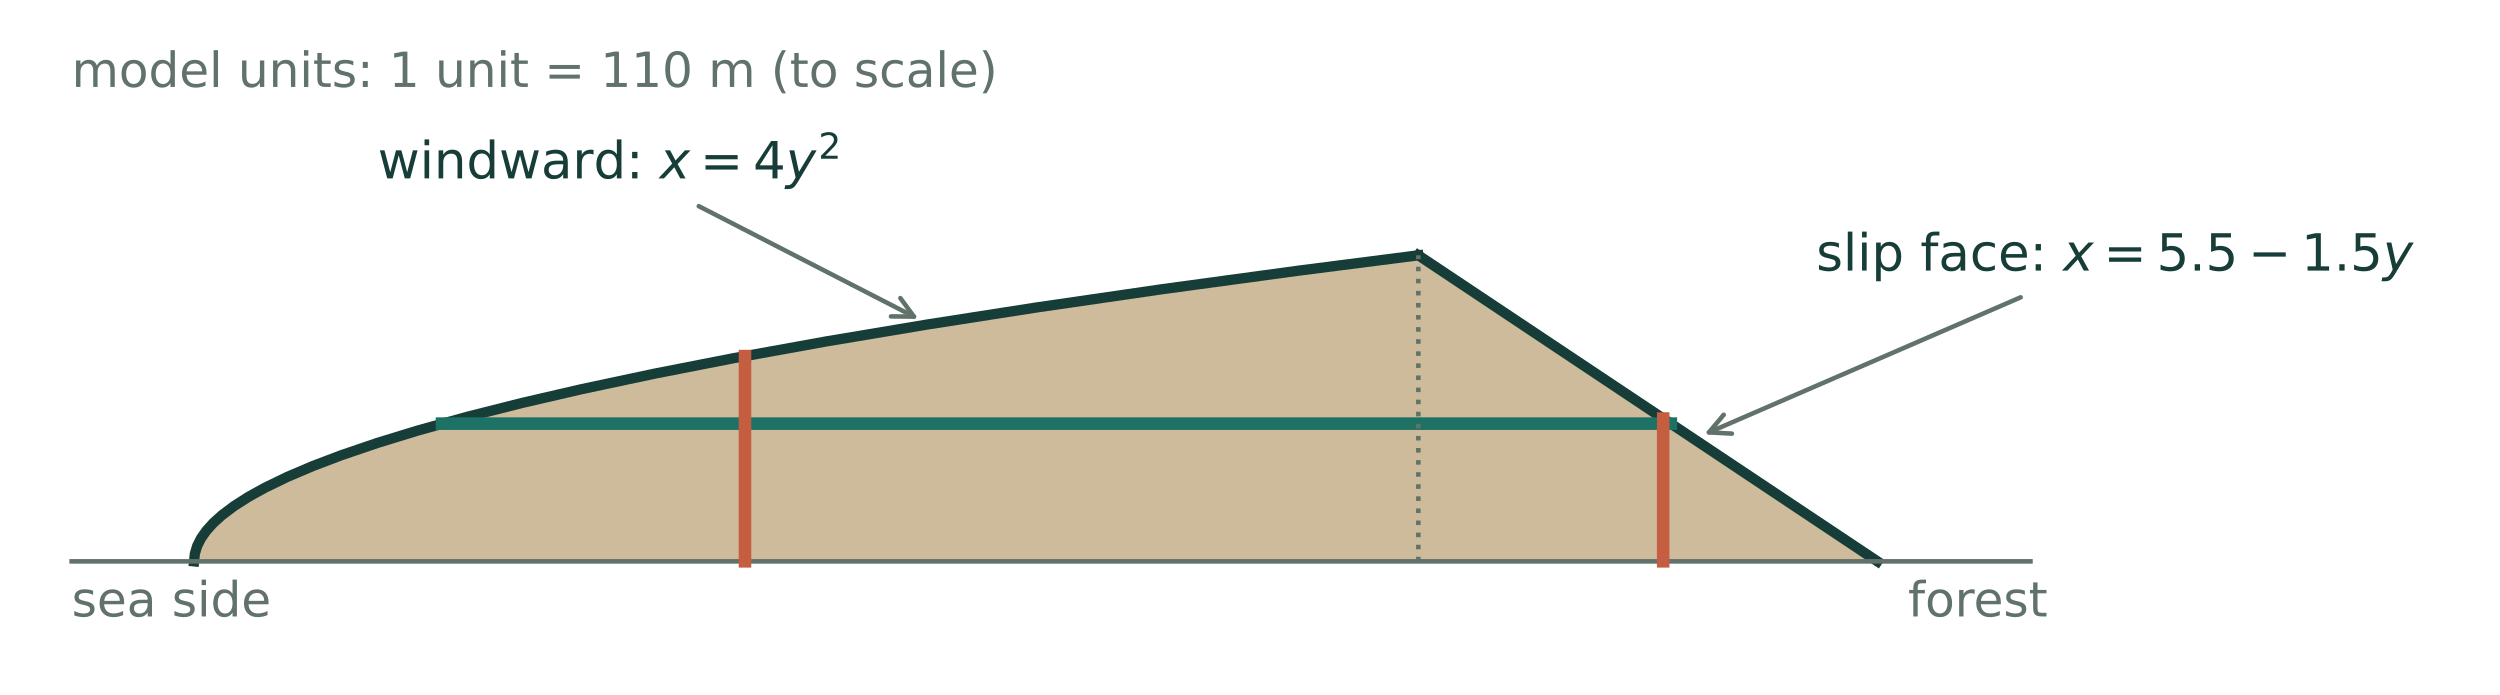
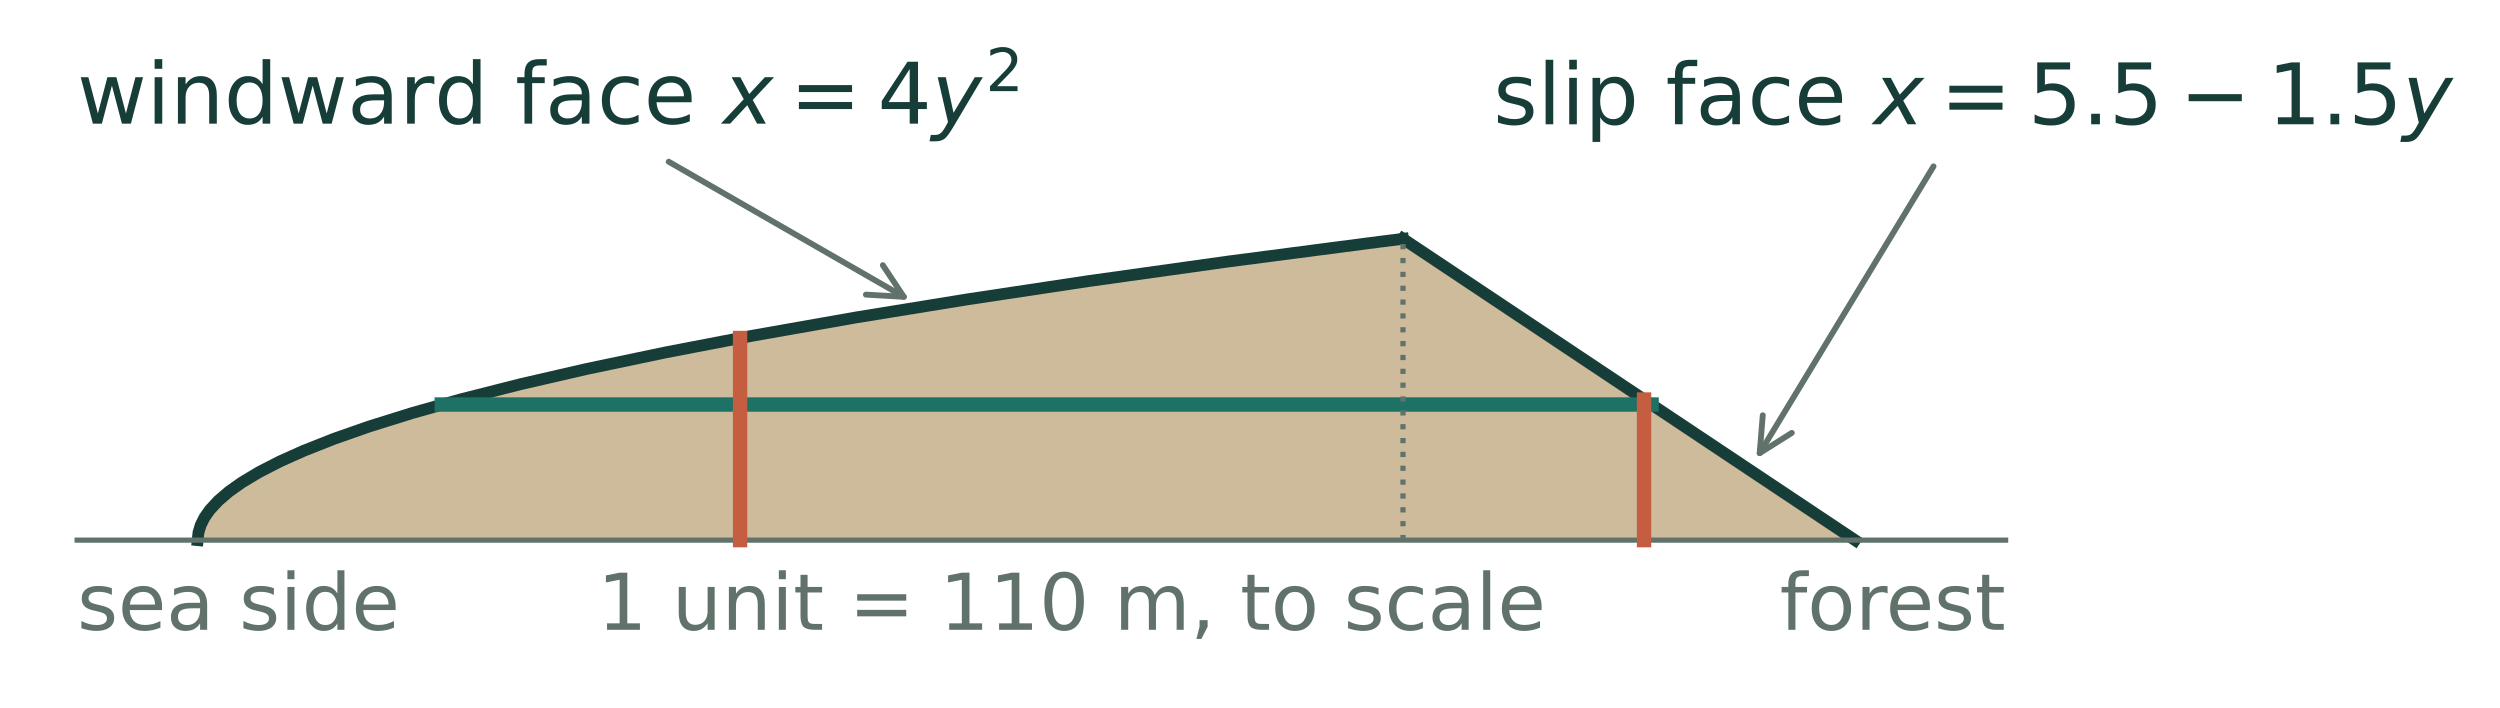
- <svg xmlns="http://www.w3.org/2000/svg" xmlns:xlink="http://www.w3.org/1999/xlink" width="438.48pt" height="121.762pt" viewBox="0 0 438.48 121.762" version="1.1">
+ <svg xmlns="http://www.w3.org/2000/svg" xmlns:xlink="http://www.w3.org/1999/xlink" width="382.714pt" height="108.338pt" viewBox="0 0 382.714 108.338" version="1.1">
  <defs>
    <style type="text/css">*{stroke-linejoin: round; stroke-linecap: butt}</style>
  </defs>
  <g id="figure_1">
    <g id="patch_1">
-       <path d="M 0 121.762  L 438.48 121.762  L 438.48 0  L 0 0  L 0 121.762  z " style="fill: none" />
+       <path d="M 0 108.338  L 382.714 108.338  L 382.714 0  L 0 0  L 0 108.338  z " style="fill: none" />
    </g>
    <g id="axes_1">
      <g id="patch_2">
-         <path d="M 34.041 98.458  L 34.046 98.188  L 34.062 97.918  L 34.089 97.648  L 34.127 97.379  L 34.176 97.109  L 34.236 96.839  L 34.306 96.569  L 34.388 96.3  L 34.48 96.03  L 34.583 95.76  L 34.697 95.49  L 34.821 95.221  L 34.957 94.951  L 35.103 94.681  L 35.26 94.411  L 35.429 94.142  L 35.608 93.872  L 35.797 93.602  L 35.998 93.332  L 36.209 93.063  L 36.432 92.793  L 36.665 92.523  L 36.909 92.253  L 37.164 91.984  L 37.429 91.714  L 37.706 91.444  L 37.993 91.174  L 38.292 90.905  L 38.601 90.635  L 38.92 90.365  L 39.251 90.095  L 39.593 89.826  L 39.945 89.556  L 40.309 89.286  L 40.683 89.016  L 41.068 88.747  L 41.463 88.477  L 41.87 88.207  L 42.288 87.937  L 42.716 87.668  L 43.155 87.398  L 43.605 87.128  L 44.066 86.858  L 44.538 86.589  L 45.02 86.319  L 45.514 86.049  L 46.018 85.779  L 46.533 85.51  L 47.059 85.24  L 47.596 84.97  L 48.144 84.7  L 48.702 84.431  L 49.271 84.161  L 49.852 83.891  L 50.443 83.621  L 51.044 83.352  L 51.657 83.082  L 52.281 82.812  L 52.915 82.542  L 53.56 82.272  L 54.216 82.003  L 54.883 81.733  L 55.561 81.463  L 56.25 81.193  L 56.949 80.924  L 57.66 80.654  L 58.381 80.384  L 59.113 80.114  L 59.856 79.845  L 60.609 79.575  L 61.374 79.305  L 62.149 79.035  L 62.935 78.766  L 63.732 78.496  L 64.54 78.226  L 65.359 77.956  L 66.189 77.687  L 67.029 77.417  L 67.88 77.147  L 68.743 76.877  L 69.615 76.608  L 70.499 76.338  L 71.394 76.068  L 72.299 75.798  L 73.216 75.529  L 74.143 75.259  L 75.081 74.989  L 76.03 74.719  L 76.99 74.45  L 77.96 74.18  L 78.942 73.91  L 79.934 73.64  L 80.937 73.371  L 81.951 73.101  L 82.976 72.831  L 84.011 72.561  L 85.058 72.292  L 86.115 72.022  L 87.183 71.752  L 88.262 71.482  L 89.352 71.213  L 90.453 70.943  L 91.564 70.673  L 92.687 70.403  L 93.82 70.134  L 94.964 69.864  L 96.119 69.594  L 97.285 69.324  L 98.462 69.055  L 99.649 68.785  L 100.847 68.515  L 102.056 68.245  L 103.276 67.976  L 104.507 67.706  L 105.749 67.436  L 107.001 67.166  L 108.265 66.897  L 109.539 66.627  L 110.824 66.357  L 112.12 66.087  L 113.427 65.818  L 114.744 65.548  L 116.073 65.278  L 117.412 65.008  L 118.762 64.738  L 120.123 64.469  L 121.495 64.199  L 122.878 63.929  L 124.271 63.659  L 125.675 63.39  L 127.091 63.12  L 128.517 62.85  L 129.954 62.58  L 131.401 62.311  L 132.86 62.041  L 134.329 61.771  L 135.81 61.501  L 137.301 61.232  L 138.803 60.962  L 140.315 60.692  L 141.839 60.422  L 143.373 60.153  L 144.919 59.883  L 146.475 59.613  L 148.042 59.343  L 149.62 59.074  L 151.209 58.804  L 152.808 58.534  L 154.418 58.264  L 156.04 57.995  L 157.672 57.725  L 159.315 57.455  L 160.968 57.185  L 162.633 56.916  L 164.309 56.646  L 165.995 56.376  L 167.692 56.106  L 169.4 55.837  L 171.119 55.567  L 172.849 55.297  L 174.589 55.027  L 176.34 54.758  L 178.103 54.488  L 179.876 54.218  L 181.66 53.948  L 183.454 53.679  L 185.26 53.409  L 187.076 53.139  L 188.904 52.869  L 190.742 52.6  L 192.591 52.33  L 194.451 52.06  L 196.321 51.79  L 198.203 51.521  L 200.095 51.251  L 201.998 50.981  L 203.912 50.711  L 205.837 50.442  L 207.773 50.172  L 209.719 49.902  L 211.677 49.632  L 213.645 49.363  L 215.624 49.093  L 217.614 48.823  L 219.615 48.553  L 221.627 48.284  L 223.649 48.014  L 225.682 47.744  L 227.726 47.474  L 229.781 47.204  L 231.847 46.935  L 233.924 46.665  L 236.012 46.395  L 238.11 46.125  L 240.219 45.856  L 242.339 45.586  L 244.47 45.316  L 246.612 45.046  L 248.765 44.777  L 248.765 44.777  L 249.169 45.046  L 249.574 45.316  L 249.978 45.586  L 250.383 45.856  L 250.788 46.125  L 251.192 46.395  L 251.597 46.665  L 252.002 46.935  L 252.406 47.204  L 252.811 47.474  L 253.215 47.744  L 253.62 48.014  L 254.025 48.284  L 254.429 48.553  L 254.834 48.823  L 255.239 49.093  L 255.643 49.363  L 256.048 49.632  L 256.453 49.902  L 256.857 50.172  L 257.262 50.442  L 257.666 50.711  L 258.071 50.981  L 258.476 51.251  L 258.88 51.521  L 259.285 51.79  L 259.69 52.06  L 260.094 52.33  L 260.499 52.6  L 260.903 52.869  L 261.308 53.139  L 261.713 53.409  L 262.117 53.679  L 262.522 53.948  L 262.927 54.218  L 263.331 54.488  L 263.736 54.758  L 264.141 55.027  L 264.545 55.297  L 264.95 55.567  L 265.354 55.837  L 265.759 56.106  L 266.164 56.376  L 266.568 56.646  L 266.973 56.916  L 267.378 57.185  L 267.782 57.455  L 268.187 57.725  L 268.591 57.995  L 268.996 58.264  L 269.401 58.534  L 269.805 58.804  L 270.21 59.074  L 270.615 59.343  L 271.019 59.613  L 271.424 59.883  L 271.829 60.153  L 272.233 60.422  L 272.638 60.692  L 273.042 60.962  L 273.447 61.232  L 273.852 61.501  L 274.256 61.771  L 274.661 62.041  L 275.066 62.311  L 275.47 62.58  L 275.875 62.85  L 276.279 63.12  L 276.684 63.39  L 277.089 63.659  L 277.493 63.929  L 277.898 64.199  L 278.303 64.469  L 278.707 64.738  L 279.112 65.008  L 279.516 65.278  L 279.921 65.548  L 280.326 65.818  L 280.73 66.087  L 281.135 66.357  L 281.54 66.627  L 281.944 66.897  L 282.349 67.166  L 282.754 67.436  L 283.158 67.706  L 283.563 67.976  L 283.967 68.245  L 284.372 68.515  L 284.777 68.785  L 285.181 69.055  L 285.586 69.324  L 285.991 69.594  L 286.395 69.864  L 286.8 70.134  L 287.204 70.403  L 287.609 70.673  L 288.014 70.943  L 288.418 71.213  L 288.823 71.482  L 289.228 71.752  L 289.632 72.022  L 290.037 72.292  L 290.442 72.561  L 290.846 72.831  L 291.251 73.101  L 291.655 73.371  L 292.06 73.64  L 292.465 73.91  L 292.869 74.18  L 293.274 74.45  L 293.679 74.719  L 294.083 74.989  L 294.488 75.259  L 294.892 75.529  L 295.297 75.798  L 295.702 76.068  L 296.106 76.338  L 296.511 76.608  L 296.916 76.877  L 297.32 77.147  L 297.725 77.417  L 298.13 77.687  L 298.534 77.956  L 298.939 78.226  L 299.343 78.496  L 299.748 78.766  L 300.153 79.035  L 300.557 79.305  L 300.962 79.575  L 301.367 79.845  L 301.771 80.114  L 302.176 80.384  L 302.58 80.654  L 302.985 80.924  L 303.39 81.193  L 303.794 81.463  L 304.199 81.733  L 304.604 82.003  L 305.008 82.272  L 305.413 82.542  L 305.817 82.812  L 306.222 83.082  L 306.627 83.352  L 307.031 83.621  L 307.436 83.891  L 307.841 84.161  L 308.245 84.431  L 308.65 84.7  L 309.055 84.97  L 309.459 85.24  L 309.864 85.51  L 310.268 85.779  L 310.673 86.049  L 311.078 86.319  L 311.482 86.589  L 311.887 86.858  L 312.292 87.128  L 312.696 87.398  L 313.101 87.668  L 313.505 87.937  L 313.91 88.207  L 314.315 88.477  L 314.719 88.747  L 315.124 89.016  L 315.529 89.286  L 315.933 89.556  L 316.338 89.826  L 316.743 90.095  L 317.147 90.365  L 317.552 90.635  L 317.956 90.905  L 318.361 91.174  L 318.766 91.444  L 319.17 91.714  L 319.575 91.984  L 319.98 92.253  L 320.384 92.523  L 320.789 92.793  L 321.193 93.063  L 321.598 93.332  L 322.003 93.602  L 322.407 93.872  L 322.812 94.142  L 323.217 94.411  L 323.621 94.681  L 324.026 94.951  L 324.431 95.221  L 324.835 95.49  L 325.24 95.76  L 325.644 96.03  L 326.049 96.3  L 326.454 96.569  L 326.858 96.839  L 327.263 97.109  L 327.668 97.379  L 328.072 97.648  L 328.477 97.918  L 328.881 98.188  L 329.286 98.458  z " clip-path="url(#p8eac161f17)" style="fill: #cdbb9c" />
+         <path d="M 30.264 82.687  L 30.269 82.455  L 30.283 82.223  L 30.306 81.991  L 30.339 81.759  L 30.38 81.528  L 30.432 81.296  L 30.492 81.064  L 30.562 80.832  L 30.641 80.6  L 30.73 80.369  L 30.828 80.137  L 30.935 79.905  L 31.051 79.673  L 31.177 79.441  L 31.312 79.21  L 31.457 78.978  L 31.611 78.746  L 31.774 78.514  L 31.946 78.282  L 32.128 78.051  L 32.319 77.819  L 32.519 77.587  L 32.729 77.355  L 32.948 77.123  L 33.176 76.892  L 33.414 76.66  L 33.661 76.428  L 33.917 76.196  L 34.182 75.964  L 34.457 75.733  L 34.742 75.501  L 35.035 75.269  L 35.338 75.037  L 35.65 74.805  L 35.972 74.574  L 36.302 74.342  L 36.643 74.11  L 36.992 73.878  L 37.351 73.646  L 37.719 73.415  L 38.096 73.183  L 38.483 72.951  L 38.879 72.719  L 39.284 72.487  L 39.699 72.256  L 40.123 72.024  L 40.556 71.792  L 40.999 71.56  L 41.451 71.328  L 41.912 71.097  L 42.383 70.865  L 42.863 70.633  L 43.352 70.401  L 43.85 70.169  L 44.358 69.938  L 44.875 69.706  L 45.402 69.474  L 45.938 69.242  L 46.483 69.01  L 47.037 68.779  L 47.601 68.547  L 48.174 68.315  L 48.757 68.083  L 49.348 67.852  L 49.949 67.62  L 50.56 67.388  L 51.179 67.156  L 51.808 66.924  L 52.447 66.693  L 53.094 66.461  L 53.751 66.229  L 54.418 65.997  L 55.093 65.765  L 55.778 65.534  L 56.472 65.302  L 57.176 65.07  L 57.889 64.838  L 58.611 64.606  L 59.343 64.375  L 60.083 64.143  L 60.834 63.911  L 61.593 63.679  L 62.362 63.447  L 63.14 63.216  L 63.927 62.984  L 64.724 62.752  L 65.53 62.52  L 66.345 62.288  L 67.17 62.057  L 68.004 61.825  L 68.847 61.593  L 69.7 61.361  L 70.562 61.129  L 71.433 60.898  L 72.314 60.666  L 73.204 60.434  L 74.103 60.202  L 75.012 59.97  L 75.93 59.739  L 76.857 59.507  L 77.793 59.275  L 78.739 59.043  L 79.694 58.811  L 80.659 58.58  L 81.633 58.348  L 82.616 58.116  L 83.608 57.884  L 84.61 57.652  L 85.621 57.421  L 86.641 57.189  L 87.671 56.957  L 88.71 56.725  L 89.758 56.493  L 90.816 56.262  L 91.883 56.03  L 92.959 55.798  L 94.045 55.566  L 95.14 55.334  L 96.244 55.103  L 97.358 54.871  L 98.48 54.639  L 99.613 54.407  L 100.754 54.175  L 101.905 53.944  L 103.065 53.712  L 104.235 53.48  L 105.413 53.248  L 106.602 53.016  L 107.799 52.785  L 109.006 52.553  L 110.222 52.321  L 111.447 52.089  L 112.682 51.857  L 113.926 51.626  L 115.179 51.394  L 116.442 51.162  L 117.714 50.93  L 118.995 50.698  L 120.286 50.467  L 121.586 50.235  L 122.895 50.003  L 124.214 49.771  L 125.542 49.539  L 126.879 49.308  L 128.225 49.076  L 129.581 48.844  L 130.946 48.612  L 132.321 48.38  L 133.705 48.149  L 135.098 47.917  L 136.5 47.685  L 137.912 47.453  L 139.333 47.221  L 140.763 46.99  L 142.203 46.758  L 143.652 46.526  L 145.111 46.294  L 146.578 46.062  L 148.055 45.831  L 149.541 45.599  L 151.037 45.367  L 152.542 45.135  L 154.056 44.903  L 155.58 44.672  L 157.113 44.44  L 158.655 44.208  L 160.207 43.976  L 161.767 43.744  L 163.338 43.513  L 164.917 43.281  L 166.506 43.049  L 168.104 42.817  L 169.711 42.585  L 171.328 42.354  L 172.954 42.122  L 174.59 41.89  L 176.234 41.658  L 177.889 41.426  L 179.552 41.195  L 181.225 40.963  L 182.907 40.731  L 184.598 40.499  L 186.299 40.267  L 188.008 40.036  L 189.728 39.804  L 191.456 39.572  L 193.194 39.34  L 194.941 39.108  L 196.698 38.877  L 198.464 38.645  L 200.239 38.413  L 202.024 38.181  L 203.817 37.949  L 205.621 37.718  L 207.433 37.486  L 209.255 37.254  L 211.086 37.022  L 212.926 36.79  L 214.776 36.559  L 214.776 36.559  L 215.124 36.79  L 215.471 37.022  L 215.819 37.254  L 216.167 37.486  L 216.514 37.718  L 216.862 37.949  L 217.21 38.181  L 217.558 38.413  L 217.905 38.645  L 218.253 38.877  L 218.601 39.108  L 218.948 39.34  L 219.296 39.572  L 219.644 39.804  L 219.991 40.036  L 220.339 40.267  L 220.687 40.499  L 221.035 40.731  L 221.382 40.963  L 221.73 41.195  L 222.078 41.426  L 222.425 41.658  L 222.773 41.89  L 223.121 42.122  L 223.468 42.354  L 223.816 42.585  L 224.164 42.817  L 224.512 43.049  L 224.859 43.281  L 225.207 43.513  L 225.555 43.744  L 225.902 43.976  L 226.25 44.208  L 226.598 44.44  L 226.945 44.672  L 227.293 44.903  L 227.641 45.135  L 227.989 45.367  L 228.336 45.599  L 228.684 45.831  L 229.032 46.062  L 229.379 46.294  L 229.727 46.526  L 230.075 46.758  L 230.422 46.99  L 230.77 47.221  L 231.118 47.453  L 231.466 47.685  L 231.813 47.917  L 232.161 48.149  L 232.509 48.38  L 232.856 48.612  L 233.204 48.844  L 233.552 49.076  L 233.899 49.308  L 234.247 49.539  L 234.595 49.771  L 234.943 50.003  L 235.29 50.235  L 235.638 50.467  L 235.986 50.698  L 236.333 50.93  L 236.681 51.162  L 237.029 51.394  L 237.376 51.626  L 237.724 51.857  L 238.072 52.089  L 238.419 52.321  L 238.767 52.553  L 239.115 52.785  L 239.463 53.016  L 239.81 53.248  L 240.158 53.48  L 240.506 53.712  L 240.853 53.944  L 241.201 54.175  L 241.549 54.407  L 241.896 54.639  L 242.244 54.871  L 242.592 55.103  L 242.94 55.334  L 243.287 55.566  L 243.635 55.798  L 243.983 56.03  L 244.33 56.262  L 244.678 56.493  L 245.026 56.725  L 245.373 56.957  L 245.721 57.189  L 246.069 57.421  L 246.417 57.652  L 246.764 57.884  L 247.112 58.116  L 247.46 58.348  L 247.807 58.58  L 248.155 58.811  L 248.503 59.043  L 248.85 59.275  L 249.198 59.507  L 249.546 59.739  L 249.894 59.97  L 250.241 60.202  L 250.589 60.434  L 250.937 60.666  L 251.284 60.898  L 251.632 61.129  L 251.98 61.361  L 252.327 61.593  L 252.675 61.825  L 253.023 62.057  L 253.371 62.288  L 253.718 62.52  L 254.066 62.752  L 254.414 62.984  L 254.761 63.216  L 255.109 63.447  L 255.457 63.679  L 255.804 63.911  L 256.152 64.143  L 256.5 64.375  L 256.848 64.606  L 257.195 64.838  L 257.543 65.07  L 257.891 65.302  L 258.238 65.534  L 258.586 65.765  L 258.934 65.997  L 259.281 66.229  L 259.629 66.461  L 259.977 66.693  L 260.325 66.924  L 260.672 67.156  L 261.02 67.388  L 261.368 67.62  L 261.715 67.852  L 262.063 68.083  L 262.411 68.315  L 262.758 68.547  L 263.106 68.779  L 263.454 69.01  L 263.801 69.242  L 264.149 69.474  L 264.497 69.706  L 264.845 69.938  L 265.192 70.169  L 265.54 70.401  L 265.888 70.633  L 266.235 70.865  L 266.583 71.097  L 266.931 71.328  L 267.278 71.56  L 267.626 71.792  L 267.974 72.024  L 268.322 72.256  L 268.669 72.487  L 269.017 72.719  L 269.365 72.951  L 269.712 73.183  L 270.06 73.415  L 270.408 73.646  L 270.755 73.878  L 271.103 74.11  L 271.451 74.342  L 271.799 74.574  L 272.146 74.805  L 272.494 75.037  L 272.842 75.269  L 273.189 75.501  L 273.537 75.733  L 273.885 75.964  L 274.232 76.196  L 274.58 76.428  L 274.928 76.66  L 275.276 76.892  L 275.623 77.123  L 275.971 77.355  L 276.319 77.587  L 276.666 77.819  L 277.014 78.051  L 277.362 78.282  L 277.709 78.514  L 278.057 78.746  L 278.405 78.978  L 278.753 79.21  L 279.1 79.441  L 279.448 79.673  L 279.796 79.905  L 280.143 80.137  L 280.491 80.369  L 280.839 80.6  L 281.186 80.832  L 281.534 81.064  L 281.882 81.296  L 282.23 81.528  L 282.577 81.759  L 282.925 81.991  L 283.273 82.223  L 283.62 82.455  L 283.968 82.687  z " clip-path="url(#p5f11451535)" style="fill: #cdbb9c" />
      </g>
      <g id="line2d_1">
-         <path d="M 34.041 98.458  L 34.176 97.109  L 34.583 95.76  L 35.26 94.411  L 36.209 93.063  L 37.429 91.714  L 38.92 90.365  L 41.068 88.747  L 43.605 87.128  L 46.533 85.51  L 50.443 83.621  L 54.883 81.733  L 59.856 79.845  L 66.189 77.687  L 73.216 75.529  L 81.951 73.101  L 91.564 70.673  L 102.056 68.245  L 114.744 65.548  L 128.517 62.85  L 144.919 59.883  L 162.633 56.916  L 181.66 53.948  L 203.912 50.711  L 227.726 47.474  L 248.765 44.777  L 248.765 44.777  " clip-path="url(#p8eac161f17)" style="fill: none; stroke: #173d38; stroke-width: 1.8; stroke-linecap: square" />
+         <path d="M 30.264 82.687  L 30.38 81.528  L 30.73 80.369  L 31.312 79.21  L 32.128 78.051  L 33.414 76.66  L 35.035 75.269  L 36.992 73.878  L 39.699 72.256  L 42.863 70.633  L 46.483 69.01  L 51.179 67.156  L 56.472 65.302  L 63.14 63.216  L 70.562 61.129  L 79.694 58.811  L 89.758 56.493  L 101.905 53.944  L 115.179 51.394  L 130.946 48.612  L 148.055 45.831  L 166.506 43.049  L 188.008 40.036  L 211.086 37.022  L 214.776 36.559  L 214.776 36.559  " clip-path="url(#p5f11451535)" style="fill: none; stroke: #173d38; stroke-width: 1.8; stroke-linecap: square" />
      </g>
      <g id="line2d_2">
-         <path d="M 329.286 98.458  L 248.765 44.777  L 248.765 44.777  " clip-path="url(#p8eac161f17)" style="fill: none; stroke: #173d38; stroke-width: 1.8; stroke-linecap: square" />
+         <path d="M 283.968 82.687  L 214.776 36.559  L 214.776 36.559  " clip-path="url(#p5f11451535)" style="fill: none; stroke: #173d38; stroke-width: 1.8; stroke-linecap: square" />
      </g>
      <g id="line2d_3">
-         <path d="M 12.568 98.458  L 356.127 98.458  " clip-path="url(#p8eac161f17)" style="fill: none; stroke: #60726a; stroke-width: 0.8; stroke-linecap: square" />
+         <path d="M 11.813 82.687  L 307.032 82.687  " clip-path="url(#p5f11451535)" style="fill: none; stroke: #60726a; stroke-width: 0.8; stroke-linecap: square" />
      </g>
      <g id="line2d_4">
-         <path d="M 77.522 74.301  L 293.051 74.301  " clip-path="url(#p8eac161f17)" style="fill: none; stroke: #1d7165; stroke-width: 2.2; stroke-linecap: square" />
+         <path d="M 67.628 61.929  L 252.832 61.929  " clip-path="url(#p5f11451535)" style="fill: none; stroke: #1d7165; stroke-width: 2.2; stroke-linecap: square" />
      </g>
      <g id="line2d_5">
-         <path d="M 130.666 98.458  L 130.666 62.447  " clip-path="url(#p8eac161f17)" style="fill: none; stroke: #c55d40; stroke-width: 2.2; stroke-linecap: square" />
+         <path d="M 113.294 82.687  L 113.294 51.743  " clip-path="url(#p5f11451535)" style="fill: none; stroke: #c55d40; stroke-width: 2.2; stroke-linecap: square" />
      </g>
      <g id="line2d_6">
-         <path d="M 291.709 98.458  L 291.709 73.407  " clip-path="url(#p8eac161f17)" style="fill: none; stroke: #c55d40; stroke-width: 2.2; stroke-linecap: square" />
+         <path d="M 251.678 82.687  L 251.678 61.16  " clip-path="url(#p5f11451535)" style="fill: none; stroke: #c55d40; stroke-width: 2.2; stroke-linecap: square" />
      </g>
      <g id="line2d_7">
-         <path d="M 248.765 98.458  L 248.765 44.777  " clip-path="url(#p8eac161f17)" style="fill: none; stroke-dasharray: 0.8,1.32; stroke-dashoffset: 0; stroke: #60726a; stroke-width: 0.8" />
+         <path d="M 214.776 82.687  L 214.776 36.559  " clip-path="url(#p5f11451535)" style="fill: none; stroke-dasharray: 0.8,1.32; stroke-dashoffset: 0; stroke: #60726a; stroke-width: 0.8" />
      </g>
      <g id="patch_3">
-         <path d="M 122.562 36.162  Q 141.829 46.052 160.3 55.533  " style="fill: none; stroke: #60726a; stroke-width: 0.8; stroke-linecap: round" />
-         <path d="M 157.92 52.288  L 160.3 55.533  L 156.276 55.491  " style="fill: none; stroke: #60726a; stroke-width: 0.8; stroke-linecap: round" />
+         <path d="M 102.371 24.758  Q 120.803 35.349 138.362 45.438  " style="fill: none; stroke: #60726a; stroke-width: 0.9; stroke-linecap: round" />
+         <path d="M 135.149 40.593  L 138.362 45.438  L 132.558 45.102  " style="fill: none; stroke: #60726a; stroke-width: 0.9; stroke-linecap: round" />
      </g>
      <g id="text_1">
-         <g style="fill: #173d38" transform="translate(66.24911 31.35646) scale(0.09 -0.09)">
+         <g style="fill: #173d38" transform="translate(11.8128 19.03) scale(0.13 -0.13)">
          <defs>
            <path id="DejaVuSans-77" d="M 269 3500  L 844 3500  L 1563 769  L 2278 3500  L 2956 3500  L 3675 769  L 4391 3500  L 4966 3500  L 4050 0  L 3372 0  L 2619 2869  L 1863 0  L 1184 0  L 269 3500  z " transform="scale(0.015625)" />
            <path id="DejaVuSans-69" d="M 603 3500  L 1178 3500  L 1178 0  L 603 0  L 603 3500  z M 603 4863  L 1178 4863  L 1178 4134  L 603 4134  L 603 4863  z " transform="scale(0.015625)" />
            <path id="DejaVuSans-6e" d="M 3513 2113  L 3513 0  L 2938 0  L 2938 2094  Q 2938 2591 2744 2837  Q 2550 3084 2163 3084  Q 1697 3084 1428 2787  Q 1159 2491 1159 1978  L 1159 0  L 581 0  L 581 3500  L 1159 3500  L 1159 2956  Q 1366 3272 1645 3428  Q 1925 3584 2291 3584  Q 2894 3584 3203 3211  Q 3513 2838 3513 2113  z " transform="scale(0.015625)" />
            <path id="DejaVuSans-64" d="M 2906 2969  L 2906 4863  L 3481 4863  L 3481 0  L 2906 0  L 2906 525  Q 2725 213 2448 61  Q 2172 -91 1784 -91  Q 1150 -91 751 415  Q 353 922 353 1747  Q 353 2572 751 3078  Q 1150 3584 1784 3584  Q 2172 3584 2448 3432  Q 2725 3281 2906 2969  z M 947 1747  Q 947 1113 1208 752  Q 1469 391 1925 391  Q 2381 391 2643 752  Q 2906 1113 2906 1747  Q 2906 2381 2643 2742  Q 2381 3103 1925 3103  Q 1469 3103 1208 2742  Q 947 2381 947 1747  z " transform="scale(0.015625)" />
            <path id="DejaVuSans-61" d="M 2194 1759  Q 1497 1759 1228 1600  Q 959 1441 959 1056  Q 959 750 1161 570  Q 1363 391 1709 391  Q 2188 391 2477 730  Q 2766 1069 2766 1631  L 2766 1759  L 2194 1759  z M 3341 1997  L 3341 0  L 2766 0  L 2766 531  Q 2569 213 2275 61  Q 1981 -91 1556 -91  Q 1019 -91 701 211  Q 384 513 384 1019  Q 384 1609 779 1909  Q 1175 2209 1959 2209  L 2766 2209  L 2766 2266  Q 2766 2663 2505 2880  Q 2244 3097 1772 3097  Q 1472 3097 1187 3025  Q 903 2953 641 2809  L 641 3341  Q 956 3463 1253 3523  Q 1550 3584 1831 3584  Q 2591 3584 2966 3190  Q 3341 2797 3341 1997  z " transform="scale(0.015625)" />
            <path id="DejaVuSans-72" d="M 2631 2963  Q 2534 3019 2420 3045  Q 2306 3072 2169 3072  Q 1681 3072 1420 2755  Q 1159 2438 1159 1844  L 1159 0  L 581 0  L 581 3500  L 1159 3500  L 1159 2956  Q 1341 3275 1631 3429  Q 1922 3584 2338 3584  Q 2397 3584 2469 3576  Q 2541 3569 2628 3553  L 2631 2963  z " transform="scale(0.015625)" />
-             <path id="DejaVuSans-3a" d="M 750 794  L 1409 794  L 1409 0  L 750 0  L 750 794  z M 750 3309  L 1409 3309  L 1409 2516  L 750 2516  L 750 3309  z " transform="scale(0.015625)" />
            <path id="DejaVuSans-20" transform="scale(0.015625)" />
+             <path id="DejaVuSans-66" d="M 2375 4863  L 2375 4384  L 1825 4384  Q 1516 4384 1395 4259  Q 1275 4134 1275 3809  L 1275 3500  L 2222 3500  L 2222 3053  L 1275 3053  L 1275 0  L 697 0  L 697 3053  L 147 3053  L 147 3500  L 697 3500  L 697 3744  Q 697 4328 969 4595  Q 1241 4863 1831 4863  L 2375 4863  z " transform="scale(0.015625)" />
+             <path id="DejaVuSans-63" d="M 3122 3366  L 3122 2828  Q 2878 2963 2633 3030  Q 2388 3097 2138 3097  Q 1578 3097 1268 2742  Q 959 2388 959 1747  Q 959 1106 1268 751  Q 1578 397 2138 397  Q 2388 397 2633 464  Q 2878 531 3122 666  L 3122 134  Q 2881 22 2623 -34  Q 2366 -91 2075 -91  Q 1284 -91 818 406  Q 353 903 353 1747  Q 353 2603 823 3093  Q 1294 3584 2113 3584  Q 2378 3584 2631 3529  Q 2884 3475 3122 3366  z " transform="scale(0.015625)" />
+             <path id="DejaVuSans-65" d="M 3597 1894  L 3597 1613  L 953 1613  Q 991 1019 1311 708  Q 1631 397 2203 397  Q 2534 397 2845 478  Q 3156 559 3463 722  L 3463 178  Q 3153 47 2828 -22  Q 2503 -91 2169 -91  Q 1331 -91 842 396  Q 353 884 353 1716  Q 353 2575 817 3079  Q 1281 3584 2069 3584  Q 2775 3584 3186 3129  Q 3597 2675 3597 1894  z M 3022 2063  Q 3016 2534 2758 2815  Q 2500 3097 2075 3097  Q 1594 3097 1305 2825  Q 1016 2553 972 2059  L 3022 2063  z " transform="scale(0.015625)" />
            <path id="DejaVuSans-Oblique-78" d="M 3841 3500  L 2234 1784  L 3219 0  L 2559 0  L 1819 1388  L 531 0  L -166 0  L 1556 1844  L 641 3500  L 1300 3500  L 1972 2234  L 3144 3500  L 3841 3500  z " transform="scale(0.015625)" />
            <path id="DejaVuSans-3d" d="M 678 2906  L 4684 2906  L 4684 2381  L 678 2381  L 678 2906  z M 678 1631  L 4684 1631  L 4684 1100  L 678 1100  L 678 1631  z " transform="scale(0.015625)" />
            <path id="DejaVuSans-34" d="M 2419 4116  L 825 1625  L 2419 1625  L 2419 4116  z M 2253 4666  L 3047 4666  L 3047 1625  L 3713 1625  L 3713 1100  L 3047 1100  L 3047 0  L 2419 0  L 2419 1100  L 313 1100  L 313 1709  L 2253 4666  z " transform="scale(0.015625)" />
            <path id="DejaVuSans-Oblique-79" d="M 1588 -325  Q 1188 -997 936 -1164  Q 684 -1331 294 -1331  L -159 -1331  L -63 -850  L 269 -850  Q 509 -850 678 -719  Q 847 -588 1056 -206  L 1234 128  L 459 3500  L 1069 3500  L 1650 819  L 3256 3500  L 3859 3500  L 1588 -325  z " transform="scale(0.015625)" />
            <path id="DejaVuSans-32" d="M 1228 531  L 3431 531  L 3431 0  L 469 0  L 469 531  Q 828 903 1448 1529  Q 2069 2156 2228 2338  Q 2531 2678 2651 2914  Q 2772 3150 2772 3378  Q 2772 3750 2511 3984  Q 2250 4219 1831 4219  Q 1534 4219 1204 4116  Q 875 4013 500 3803  L 500 4441  Q 881 4594 1212 4672  Q 1544 4750 1819 4750  Q 2544 4750 2975 4387  Q 3406 4025 3406 3419  Q 3406 3131 3298 2873  Q 3191 2616 2906 2266  Q 2828 2175 2409 1742  Q 1991 1309 1228 531  z " transform="scale(0.015625)" />
          </defs>
          <use xlink:href="#DejaVuSans-77" transform="translate(0 0.765625)" />
          <use xlink:href="#DejaVuSans-69" transform="translate(81.78711 0.765625)" />
          <use xlink:href="#DejaVuSans-6e" transform="translate(109.5703 0.765625)" />
          <use xlink:href="#DejaVuSans-64" transform="translate(172.9492 0.765625)" />
          <use xlink:href="#DejaVuSans-77" transform="translate(236.4258 0.765625)" />
          <use xlink:href="#DejaVuSans-61" transform="translate(318.2129 0.765625)" />
          <use xlink:href="#DejaVuSans-72" transform="translate(379.4922 0.765625)" />
          <use xlink:href="#DejaVuSans-64" transform="translate(420.6055 0.765625)" />
-           <use xlink:href="#DejaVuSans-3a" transform="translate(484.082 0.765625)" />
-           <use xlink:href="#DejaVuSans-20" transform="translate(517.7734 0.765625)" />
-           <use xlink:href="#DejaVuSans-Oblique-78" transform="translate(549.5605 0.765625)" />
-           <use xlink:href="#DejaVuSans-3d" transform="translate(628.2227 0.765625)" />
-           <use xlink:href="#DejaVuSans-34" transform="translate(731.4941 0.765625)" />
-           <use xlink:href="#DejaVuSans-Oblique-79" transform="translate(795.1172 0.765625)" />
-           <use xlink:href="#DejaVuSans-32" transform="translate(858.763 39.04688) scale(0.7)" />
+           <use xlink:href="#DejaVuSans-20" transform="translate(484.082 0.765625)" />
+           <use xlink:href="#DejaVuSans-66" transform="translate(515.8691 0.765625)" />
+           <use xlink:href="#DejaVuSans-61" transform="translate(551.0742 0.765625)" />
+           <use xlink:href="#DejaVuSans-63" transform="translate(612.3535 0.765625)" />
+           <use xlink:href="#DejaVuSans-65" transform="translate(667.334 0.765625)" />
+           <use xlink:href="#DejaVuSans-20" transform="translate(728.8574 0.765625)" />
+           <use xlink:href="#DejaVuSans-Oblique-78" transform="translate(760.6445 0.765625)" />
+           <use xlink:href="#DejaVuSans-3d" transform="translate(839.3066 0.765625)" />
+           <use xlink:href="#DejaVuSans-34" transform="translate(942.5781 0.765625)" />
+           <use xlink:href="#DejaVuSans-Oblique-79" transform="translate(1006.201 0.765625)" />
+           <use xlink:href="#DejaVuSans-32" transform="translate(1069.847 39.04688) scale(0.7)" />
        </g>
      </g>
      <g id="patch_4">
-         <path d="M 354.402 52.147  Q 326.658 64.168 299.735 75.834  " style="fill: none; stroke: #60726a; stroke-width: 0.8; stroke-linecap: round" />
-         <path d="M 303.754 76.054  L 299.735 75.834  L 302.323 72.751  " style="fill: none; stroke: #60726a; stroke-width: 0.8; stroke-linecap: round" />
+         <path d="M 295.994 25.469  Q 282.427 47.849 269.382 69.368  " style="fill: none; stroke: #60726a; stroke-width: 0.9; stroke-linecap: round" />
+         <path d="M 274.301 66.269  L 269.382 69.368  L 269.854 63.573  " style="fill: none; stroke: #60726a; stroke-width: 0.9; stroke-linecap: round" />
      </g>
      <g id="text_2">
-         <g style="fill: #173d38" transform="translate(318.5499 47.46076) scale(0.09 -0.09)">
+         <g style="fill: #173d38" transform="translate(228.6144 19.03) scale(0.13 -0.13)">
          <defs>
            <path id="DejaVuSans-73" d="M 2834 3397  L 2834 2853  Q 2591 2978 2328 3040  Q 2066 3103 1784 3103  Q 1356 3103 1142 2972  Q 928 2841 928 2578  Q 928 2378 1081 2264  Q 1234 2150 1697 2047  L 1894 2003  Q 2506 1872 2764 1633  Q 3022 1394 3022 966  Q 3022 478 2636 193  Q 2250 -91 1575 -91  Q 1294 -91 989 -36  Q 684 19 347 128  L 347 722  Q 666 556 975 473  Q 1284 391 1588 391  Q 1994 391 2212 530  Q 2431 669 2431 922  Q 2431 1156 2273 1281  Q 2116 1406 1581 1522  L 1381 1569  Q 847 1681 609 1914  Q 372 2147 372 2553  Q 372 3047 722 3315  Q 1072 3584 1716 3584  Q 2034 3584 2315 3537  Q 2597 3491 2834 3397  z " transform="scale(0.015625)" />
            <path id="DejaVuSans-6c" d="M 603 4863  L 1178 4863  L 1178 0  L 603 0  L 603 4863  z " transform="scale(0.015625)" />
            <path id="DejaVuSans-70" d="M 1159 525  L 1159 -1331  L 581 -1331  L 581 3500  L 1159 3500  L 1159 2969  Q 1341 3281 1617 3432  Q 1894 3584 2278 3584  Q 2916 3584 3314 3078  Q 3713 2572 3713 1747  Q 3713 922 3314 415  Q 2916 -91 2278 -91  Q 1894 -91 1617 61  Q 1341 213 1159 525  z M 3116 1747  Q 3116 2381 2855 2742  Q 2594 3103 2138 3103  Q 1681 3103 1420 2742  Q 1159 2381 1159 1747  Q 1159 1113 1420 752  Q 1681 391 2138 391  Q 2594 391 2855 752  Q 3116 1113 3116 1747  z " transform="scale(0.015625)" />
-             <path id="DejaVuSans-66" d="M 2375 4863  L 2375 4384  L 1825 4384  Q 1516 4384 1395 4259  Q 1275 4134 1275 3809  L 1275 3500  L 2222 3500  L 2222 3053  L 1275 3053  L 1275 0  L 697 0  L 697 3053  L 147 3053  L 147 3500  L 697 3500  L 697 3744  Q 697 4328 969 4595  Q 1241 4863 1831 4863  L 2375 4863  z " transform="scale(0.015625)" />
-             <path id="DejaVuSans-63" d="M 3122 3366  L 3122 2828  Q 2878 2963 2633 3030  Q 2388 3097 2138 3097  Q 1578 3097 1268 2742  Q 959 2388 959 1747  Q 959 1106 1268 751  Q 1578 397 2138 397  Q 2388 397 2633 464  Q 2878 531 3122 666  L 3122 134  Q 2881 22 2623 -34  Q 2366 -91 2075 -91  Q 1284 -91 818 406  Q 353 903 353 1747  Q 353 2603 823 3093  Q 1294 3584 2113 3584  Q 2378 3584 2631 3529  Q 2884 3475 3122 3366  z " transform="scale(0.015625)" />
-             <path id="DejaVuSans-65" d="M 3597 1894  L 3597 1613  L 953 1613  Q 991 1019 1311 708  Q 1631 397 2203 397  Q 2534 397 2845 478  Q 3156 559 3463 722  L 3463 178  Q 3153 47 2828 -22  Q 2503 -91 2169 -91  Q 1331 -91 842 396  Q 353 884 353 1716  Q 353 2575 817 3079  Q 1281 3584 2069 3584  Q 2775 3584 3186 3129  Q 3597 2675 3597 1894  z M 3022 2063  Q 3016 2534 2758 2815  Q 2500 3097 2075 3097  Q 1594 3097 1305 2825  Q 1016 2553 972 2059  L 3022 2063  z " transform="scale(0.015625)" />
            <path id="DejaVuSans-35" d="M 691 4666  L 3169 4666  L 3169 4134  L 1269 4134  L 1269 2991  Q 1406 3038 1543 3061  Q 1681 3084 1819 3084  Q 2600 3084 3056 2656  Q 3513 2228 3513 1497  Q 3513 744 3044 326  Q 2575 -91 1722 -91  Q 1428 -91 1123 -41  Q 819 9 494 109  L 494 744  Q 775 591 1075 516  Q 1375 441 1709 441  Q 2250 441 2565 725  Q 2881 1009 2881 1497  Q 2881 1984 2565 2268  Q 2250 2553 1709 2553  Q 1456 2553 1204 2497  Q 953 2441 691 2322  L 691 4666  z " transform="scale(0.015625)" />
            <path id="DejaVuSans-2e" d="M 684 794  L 1344 794  L 1344 0  L 684 0  L 684 794  z " transform="scale(0.015625)" />
            <path id="DejaVuSans-2212" d="M 678 2272  L 4684 2272  L 4684 1741  L 678 1741  L 678 2272  z " transform="scale(0.015625)" />
            <path id="DejaVuSans-31" d="M 794 531  L 1825 531  L 1825 4091  L 703 3866  L 703 4441  L 1819 4666  L 2450 4666  L 2450 531  L 3481 531  L 3481 0  L 794 0  L 794 531  z " transform="scale(0.015625)" />
          </defs>
          <use xlink:href="#DejaVuSans-73" transform="translate(0 0.015625)" />
          <use xlink:href="#DejaVuSans-6c" transform="translate(52.09961 0.015625)" />
          <use xlink:href="#DejaVuSans-69" transform="translate(79.88281 0.015625)" />
          <use xlink:href="#DejaVuSans-70" transform="translate(107.666 0.015625)" />
          <use xlink:href="#DejaVuSans-20" transform="translate(171.1426 0.015625)" />
          <use xlink:href="#DejaVuSans-66" transform="translate(202.9297 0.015625)" />
          <use xlink:href="#DejaVuSans-61" transform="translate(238.1348 0.015625)" />
          <use xlink:href="#DejaVuSans-63" transform="translate(299.4141 0.015625)" />
          <use xlink:href="#DejaVuSans-65" transform="translate(354.3945 0.015625)" />
-           <use xlink:href="#DejaVuSans-3a" transform="translate(415.918 0.015625)" />
-           <use xlink:href="#DejaVuSans-20" transform="translate(449.6094 0.015625)" />
-           <use xlink:href="#DejaVuSans-Oblique-78" transform="translate(481.3965 0.015625)" />
-           <use xlink:href="#DejaVuSans-3d" transform="translate(560.0586 0.015625)" />
-           <use xlink:href="#DejaVuSans-35" transform="translate(663.3301 0.015625)" />
-           <use xlink:href="#DejaVuSans-2e" transform="translate(726.9531 0.015625)" />
-           <use xlink:href="#DejaVuSans-35" transform="translate(758.7402 0.015625)" />
-           <use xlink:href="#DejaVuSans-2212" transform="translate(841.8457 0.015625)" />
-           <use xlink:href="#DejaVuSans-31" transform="translate(945.1172 0.015625)" />
-           <use xlink:href="#DejaVuSans-2e" transform="translate(1008.74 0.015625)" />
-           <use xlink:href="#DejaVuSans-35" transform="translate(1040.527 0.015625)" />
-           <use xlink:href="#DejaVuSans-Oblique-79" transform="translate(1104.15 0.015625)" />
+           <use xlink:href="#DejaVuSans-20" transform="translate(415.918 0.015625)" />
+           <use xlink:href="#DejaVuSans-Oblique-78" transform="translate(447.7051 0.015625)" />
+           <use xlink:href="#DejaVuSans-3d" transform="translate(526.3672 0.015625)" />
+           <use xlink:href="#DejaVuSans-35" transform="translate(629.6387 0.015625)" />
+           <use xlink:href="#DejaVuSans-2e" transform="translate(693.2617 0.015625)" />
+           <use xlink:href="#DejaVuSans-35" transform="translate(725.0488 0.015625)" />
+           <use xlink:href="#DejaVuSans-2212" transform="translate(808.1543 0.015625)" />
+           <use xlink:href="#DejaVuSans-31" transform="translate(911.4258 0.015625)" />
+           <use xlink:href="#DejaVuSans-2e" transform="translate(975.0488 0.015625)" />
+           <use xlink:href="#DejaVuSans-35" transform="translate(1006.836 0.015625)" />
+           <use xlink:href="#DejaVuSans-Oblique-79" transform="translate(1070.459 0.015625)" />
        </g>
      </g>
      <g id="text_3">
-         <g style="fill: #60726a" transform="translate(12.5681 108.1203) scale(0.085 -0.085)">
+         <g style="fill: #60726a" transform="translate(11.8128 96.41756) scale(0.12 -0.12)">
          <use xlink:href="#DejaVuSans-73" />
          <use xlink:href="#DejaVuSans-65" transform="translate(52.09961 0)" />
          <use xlink:href="#DejaVuSans-61" transform="translate(113.623 0)" />
          <use xlink:href="#DejaVuSans-20" transform="translate(174.9023 0)" />
          <use xlink:href="#DejaVuSans-73" transform="translate(206.6895 0)" />
          <use xlink:href="#DejaVuSans-69" transform="translate(258.7891 0)" />
          <use xlink:href="#DejaVuSans-64" transform="translate(286.5723 0)" />
          <use xlink:href="#DejaVuSans-65" transform="translate(350.0488 0)" />
        </g>
      </g>
      <g id="text_4">
-         <g style="fill: #60726a" transform="translate(334.6542 108.1203) scale(0.085 -0.085)">
+         <g style="fill: #60726a" transform="translate(91.43707 96.41756) scale(0.12 -0.12)">
          <defs>
+             <path id="DejaVuSans-75" d="M 544 1381  L 544 3500  L 1119 3500  L 1119 1403  Q 1119 906 1312 657  Q 1506 409 1894 409  Q 2359 409 2629 706  Q 2900 1003 2900 1516  L 2900 3500  L 3475 3500  L 3475 0  L 2900 0  L 2900 538  Q 2691 219 2414 64  Q 2138 -91 1772 -91  Q 1169 -91 856 284  Q 544 659 544 1381  z M 1991 3584  L 1991 3584  z " transform="scale(0.015625)" />
+             <path id="DejaVuSans-74" d="M 1172 4494  L 1172 3500  L 2356 3500  L 2356 3053  L 1172 3053  L 1172 1153  Q 1172 725 1289 603  Q 1406 481 1766 481  L 2356 481  L 2356 0  L 1766 0  Q 1100 0 847 248  Q 594 497 594 1153  L 594 3053  L 172 3053  L 172 3500  L 594 3500  L 594 4494  L 1172 4494  z " transform="scale(0.015625)" />
+             <path id="DejaVuSans-30" d="M 2034 4250  Q 1547 4250 1301 3770  Q 1056 3291 1056 2328  Q 1056 1369 1301 889  Q 1547 409 2034 409  Q 2525 409 2770 889  Q 3016 1369 3016 2328  Q 3016 3291 2770 3770  Q 2525 4250 2034 4250  z M 2034 4750  Q 2819 4750 3233 4129  Q 3647 3509 3647 2328  Q 3647 1150 3233 529  Q 2819 -91 2034 -91  Q 1250 -91 836 529  Q 422 1150 422 2328  Q 422 3509 836 4129  Q 1250 4750 2034 4750  z " transform="scale(0.015625)" />
+             <path id="DejaVuSans-6d" d="M 3328 2828  Q 3544 3216 3844 3400  Q 4144 3584 4550 3584  Q 5097 3584 5394 3201  Q 5691 2819 5691 2113  L 5691 0  L 5113 0  L 5113 2094  Q 5113 2597 4934 2840  Q 4756 3084 4391 3084  Q 3944 3084 3684 2787  Q 3425 2491 3425 1978  L 3425 0  L 2847 0  L 2847 2094  Q 2847 2600 2669 2842  Q 2491 3084 2119 3084  Q 1678 3084 1418 2786  Q 1159 2488 1159 1978  L 1159 0  L 581 0  L 581 3500  L 1159 3500  L 1159 2956  Q 1356 3278 1631 3431  Q 1906 3584 2284 3584  Q 2666 3584 2933 3390  Q 3200 3197 3328 2828  z " transform="scale(0.015625)" />
+             <path id="DejaVuSans-2c" d="M 750 794  L 1409 794  L 1409 256  L 897 -744  L 494 -744  L 750 256  L 750 794  z " transform="scale(0.015625)" />
            <path id="DejaVuSans-6f" d="M 1959 3097  Q 1497 3097 1228 2736  Q 959 2375 959 1747  Q 959 1119 1226 758  Q 1494 397 1959 397  Q 2419 397 2687 759  Q 2956 1122 2956 1747  Q 2956 2369 2687 2733  Q 2419 3097 1959 3097  z M 1959 3584  Q 2709 3584 3137 3096  Q 3566 2609 3566 1747  Q 3566 888 3137 398  Q 2709 -91 1959 -91  Q 1206 -91 779 398  Q 353 888 353 1747  Q 353 2609 779 3096  Q 1206 3584 1959 3584  z " transform="scale(0.015625)" />
-             <path id="DejaVuSans-74" d="M 1172 4494  L 1172 3500  L 2356 3500  L 2356 3053  L 1172 3053  L 1172 1153  Q 1172 725 1289 603  Q 1406 481 1766 481  L 2356 481  L 2356 0  L 1766 0  Q 1100 0 847 248  Q 594 497 594 1153  L 594 3053  L 172 3053  L 172 3500  L 594 3500  L 594 4494  L 1172 4494  z " transform="scale(0.015625)" />
          </defs>
+           <use xlink:href="#DejaVuSans-31" />
+           <use xlink:href="#DejaVuSans-20" transform="translate(63.62305 0)" />
+           <use xlink:href="#DejaVuSans-75" transform="translate(95.41016 0)" />
+           <use xlink:href="#DejaVuSans-6e" transform="translate(158.7891 0)" />
+           <use xlink:href="#DejaVuSans-69" transform="translate(222.168 0)" />
+           <use xlink:href="#DejaVuSans-74" transform="translate(249.9512 0)" />
+           <use xlink:href="#DejaVuSans-20" transform="translate(289.1602 0)" />
+           <use xlink:href="#DejaVuSans-3d" transform="translate(320.9473 0)" />
+           <use xlink:href="#DejaVuSans-20" transform="translate(404.7363 0)" />
+           <use xlink:href="#DejaVuSans-31" transform="translate(436.5234 0)" />
+           <use xlink:href="#DejaVuSans-31" transform="translate(500.1465 0)" />
+           <use xlink:href="#DejaVuSans-30" transform="translate(563.7695 0)" />
+           <use xlink:href="#DejaVuSans-20" transform="translate(627.3926 0)" />
+           <use xlink:href="#DejaVuSans-6d" transform="translate(659.1797 0)" />
+           <use xlink:href="#DejaVuSans-2c" transform="translate(756.5918 0)" />
+           <use xlink:href="#DejaVuSans-20" transform="translate(788.3789 0)" />
+           <use xlink:href="#DejaVuSans-74" transform="translate(820.166 0)" />
+           <use xlink:href="#DejaVuSans-6f" transform="translate(859.375 0)" />
+           <use xlink:href="#DejaVuSans-20" transform="translate(920.5566 0)" />
+           <use xlink:href="#DejaVuSans-73" transform="translate(952.3438 0)" />
+           <use xlink:href="#DejaVuSans-63" transform="translate(1004.443 0)" />
+           <use xlink:href="#DejaVuSans-61" transform="translate(1059.424 0)" />
+           <use xlink:href="#DejaVuSans-6c" transform="translate(1120.703 0)" />
+           <use xlink:href="#DejaVuSans-65" transform="translate(1148.486 0)" />
+         </g>
+       </g>
+       <g id="text_5">
+         <g style="fill: #60726a" transform="translate(272.4626 96.41756) scale(0.12 -0.12)">
          <use xlink:href="#DejaVuSans-66" />
          <use xlink:href="#DejaVuSans-6f" transform="translate(35.20508 0)" />
          <use xlink:href="#DejaVuSans-72" transform="translate(96.38672 0)" />
          <use xlink:href="#DejaVuSans-65" transform="translate(135.25 0)" />
          <use xlink:href="#DejaVuSans-73" transform="translate(196.7734 0)" />
          <use xlink:href="#DejaVuSans-74" transform="translate(248.873 0)" />
        </g>
      </g>
-       <g id="text_5">
-         <g style="fill: #60726a" transform="translate(12.5681 15.25215) scale(0.085 -0.085)">
-           <defs>
-             <path id="DejaVuSans-6d" d="M 3328 2828  Q 3544 3216 3844 3400  Q 4144 3584 4550 3584  Q 5097 3584 5394 3201  Q 5691 2819 5691 2113  L 5691 0  L 5113 0  L 5113 2094  Q 5113 2597 4934 2840  Q 4756 3084 4391 3084  Q 3944 3084 3684 2787  Q 3425 2491 3425 1978  L 3425 0  L 2847 0  L 2847 2094  Q 2847 2600 2669 2842  Q 2491 3084 2119 3084  Q 1678 3084 1418 2786  Q 1159 2488 1159 1978  L 1159 0  L 581 0  L 581 3500  L 1159 3500  L 1159 2956  Q 1356 3278 1631 3431  Q 1906 3584 2284 3584  Q 2666 3584 2933 3390  Q 3200 3197 3328 2828  z " transform="scale(0.015625)" />
-             <path id="DejaVuSans-75" d="M 544 1381  L 544 3500  L 1119 3500  L 1119 1403  Q 1119 906 1312 657  Q 1506 409 1894 409  Q 2359 409 2629 706  Q 2900 1003 2900 1516  L 2900 3500  L 3475 3500  L 3475 0  L 2900 0  L 2900 538  Q 2691 219 2414 64  Q 2138 -91 1772 -91  Q 1169 -91 856 284  Q 544 659 544 1381  z M 1991 3584  L 1991 3584  z " transform="scale(0.015625)" />
-             <path id="DejaVuSans-30" d="M 2034 4250  Q 1547 4250 1301 3770  Q 1056 3291 1056 2328  Q 1056 1369 1301 889  Q 1547 409 2034 409  Q 2525 409 2770 889  Q 3016 1369 3016 2328  Q 3016 3291 2770 3770  Q 2525 4250 2034 4250  z M 2034 4750  Q 2819 4750 3233 4129  Q 3647 3509 3647 2328  Q 3647 1150 3233 529  Q 2819 -91 2034 -91  Q 1250 -91 836 529  Q 422 1150 422 2328  Q 422 3509 836 4129  Q 1250 4750 2034 4750  z " transform="scale(0.015625)" />
-             <path id="DejaVuSans-28" d="M 1984 4856  Q 1566 4138 1362 3434  Q 1159 2731 1159 2009  Q 1159 1288 1364 580  Q 1569 -128 1984 -844  L 1484 -844  Q 1016 -109 783 600  Q 550 1309 550 2009  Q 550 2706 781 3412  Q 1013 4119 1484 4856  L 1984 4856  z " transform="scale(0.015625)" />
-             <path id="DejaVuSans-29" d="M 513 4856  L 1013 4856  Q 1481 4119 1714 3412  Q 1947 2706 1947 2009  Q 1947 1309 1714 600  Q 1481 -109 1013 -844  L 513 -844  Q 928 -128 1133 580  Q 1338 1288 1338 2009  Q 1338 2731 1133 3434  Q 928 4138 513 4856  z " transform="scale(0.015625)" />
-           </defs>
-           <use xlink:href="#DejaVuSans-6d" />
-           <use xlink:href="#DejaVuSans-6f" transform="translate(97.41211 0)" />
-           <use xlink:href="#DejaVuSans-64" transform="translate(158.5938 0)" />
-           <use xlink:href="#DejaVuSans-65" transform="translate(222.0703 0)" />
-           <use xlink:href="#DejaVuSans-6c" transform="translate(283.5938 0)" />
-           <use xlink:href="#DejaVuSans-20" transform="translate(311.377 0)" />
-           <use xlink:href="#DejaVuSans-75" transform="translate(343.1641 0)" />
-           <use xlink:href="#DejaVuSans-6e" transform="translate(406.543 0)" />
-           <use xlink:href="#DejaVuSans-69" transform="translate(469.9219 0)" />
-           <use xlink:href="#DejaVuSans-74" transform="translate(497.7051 0)" />
-           <use xlink:href="#DejaVuSans-73" transform="translate(536.9141 0)" />
-           <use xlink:href="#DejaVuSans-3a" transform="translate(589.0137 0)" />
-           <use xlink:href="#DejaVuSans-20" transform="translate(622.7051 0)" />
-           <use xlink:href="#DejaVuSans-31" transform="translate(654.4922 0)" />
-           <use xlink:href="#DejaVuSans-20" transform="translate(718.1152 0)" />
-           <use xlink:href="#DejaVuSans-75" transform="translate(749.9023 0)" />
-           <use xlink:href="#DejaVuSans-6e" transform="translate(813.2812 0)" />
-           <use xlink:href="#DejaVuSans-69" transform="translate(876.6602 0)" />
-           <use xlink:href="#DejaVuSans-74" transform="translate(904.4434 0)" />
-           <use xlink:href="#DejaVuSans-20" transform="translate(943.6523 0)" />
-           <use xlink:href="#DejaVuSans-3d" transform="translate(975.4395 0)" />
-           <use xlink:href="#DejaVuSans-20" transform="translate(1059.229 0)" />
-           <use xlink:href="#DejaVuSans-31" transform="translate(1091.016 0)" />
-           <use xlink:href="#DejaVuSans-31" transform="translate(1154.639 0)" />
-           <use xlink:href="#DejaVuSans-30" transform="translate(1218.262 0)" />
-           <use xlink:href="#DejaVuSans-20" transform="translate(1281.885 0)" />
-           <use xlink:href="#DejaVuSans-6d" transform="translate(1313.672 0)" />
-           <use xlink:href="#DejaVuSans-20" transform="translate(1411.084 0)" />
-           <use xlink:href="#DejaVuSans-28" transform="translate(1442.871 0)" />
-           <use xlink:href="#DejaVuSans-74" transform="translate(1481.885 0)" />
-           <use xlink:href="#DejaVuSans-6f" transform="translate(1521.094 0)" />
-           <use xlink:href="#DejaVuSans-20" transform="translate(1582.275 0)" />
-           <use xlink:href="#DejaVuSans-73" transform="translate(1614.062 0)" />
-           <use xlink:href="#DejaVuSans-63" transform="translate(1666.162 0)" />
-           <use xlink:href="#DejaVuSans-61" transform="translate(1721.143 0)" />
-           <use xlink:href="#DejaVuSans-6c" transform="translate(1782.422 0)" />
-           <use xlink:href="#DejaVuSans-65" transform="translate(1810.205 0)" />
-           <use xlink:href="#DejaVuSans-29" transform="translate(1871.729 0)" />
-         </g>
-       </g>
    </g>
  </g>
  <defs>
-     <clipPath id="p8eac161f17">
-       <rect x="7.2" y="7.2" width="424.08" height="107.362" />
+     <clipPath id="p5f11451535">
+       <rect x="7.2" y="8.882" width="345.96" height="92.256" />
    </clipPath>
  </defs>
</svg>
